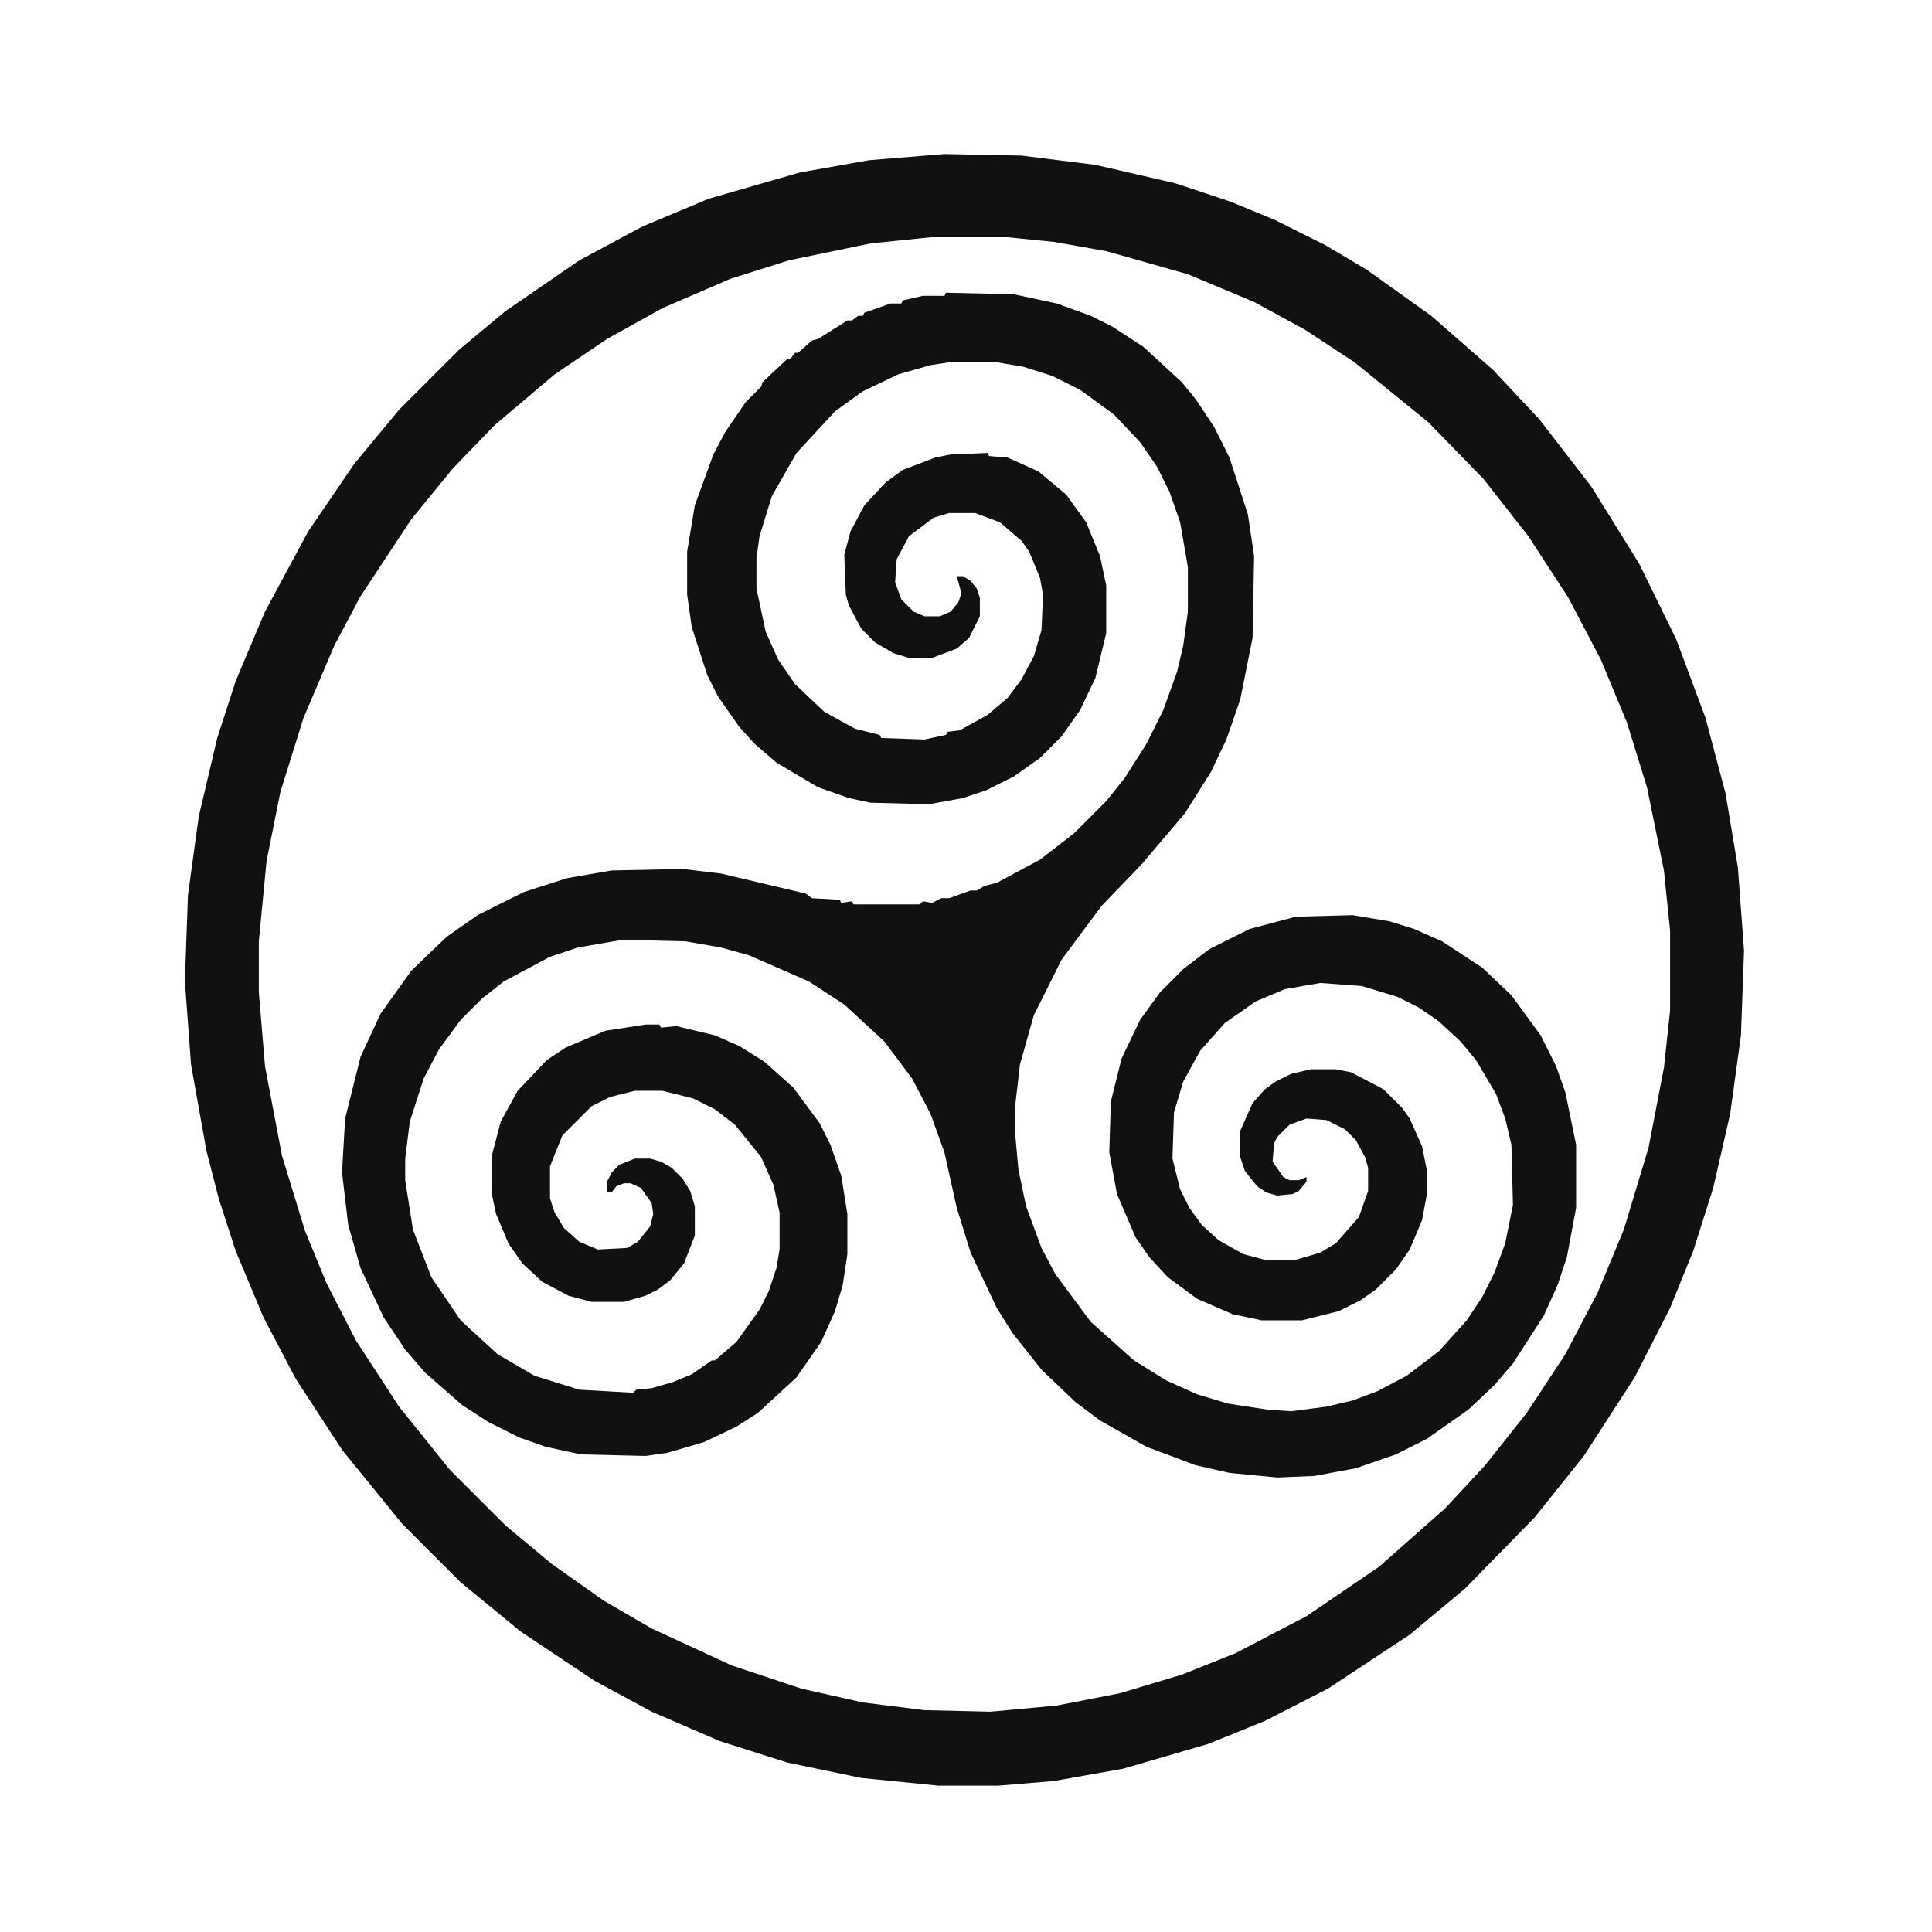
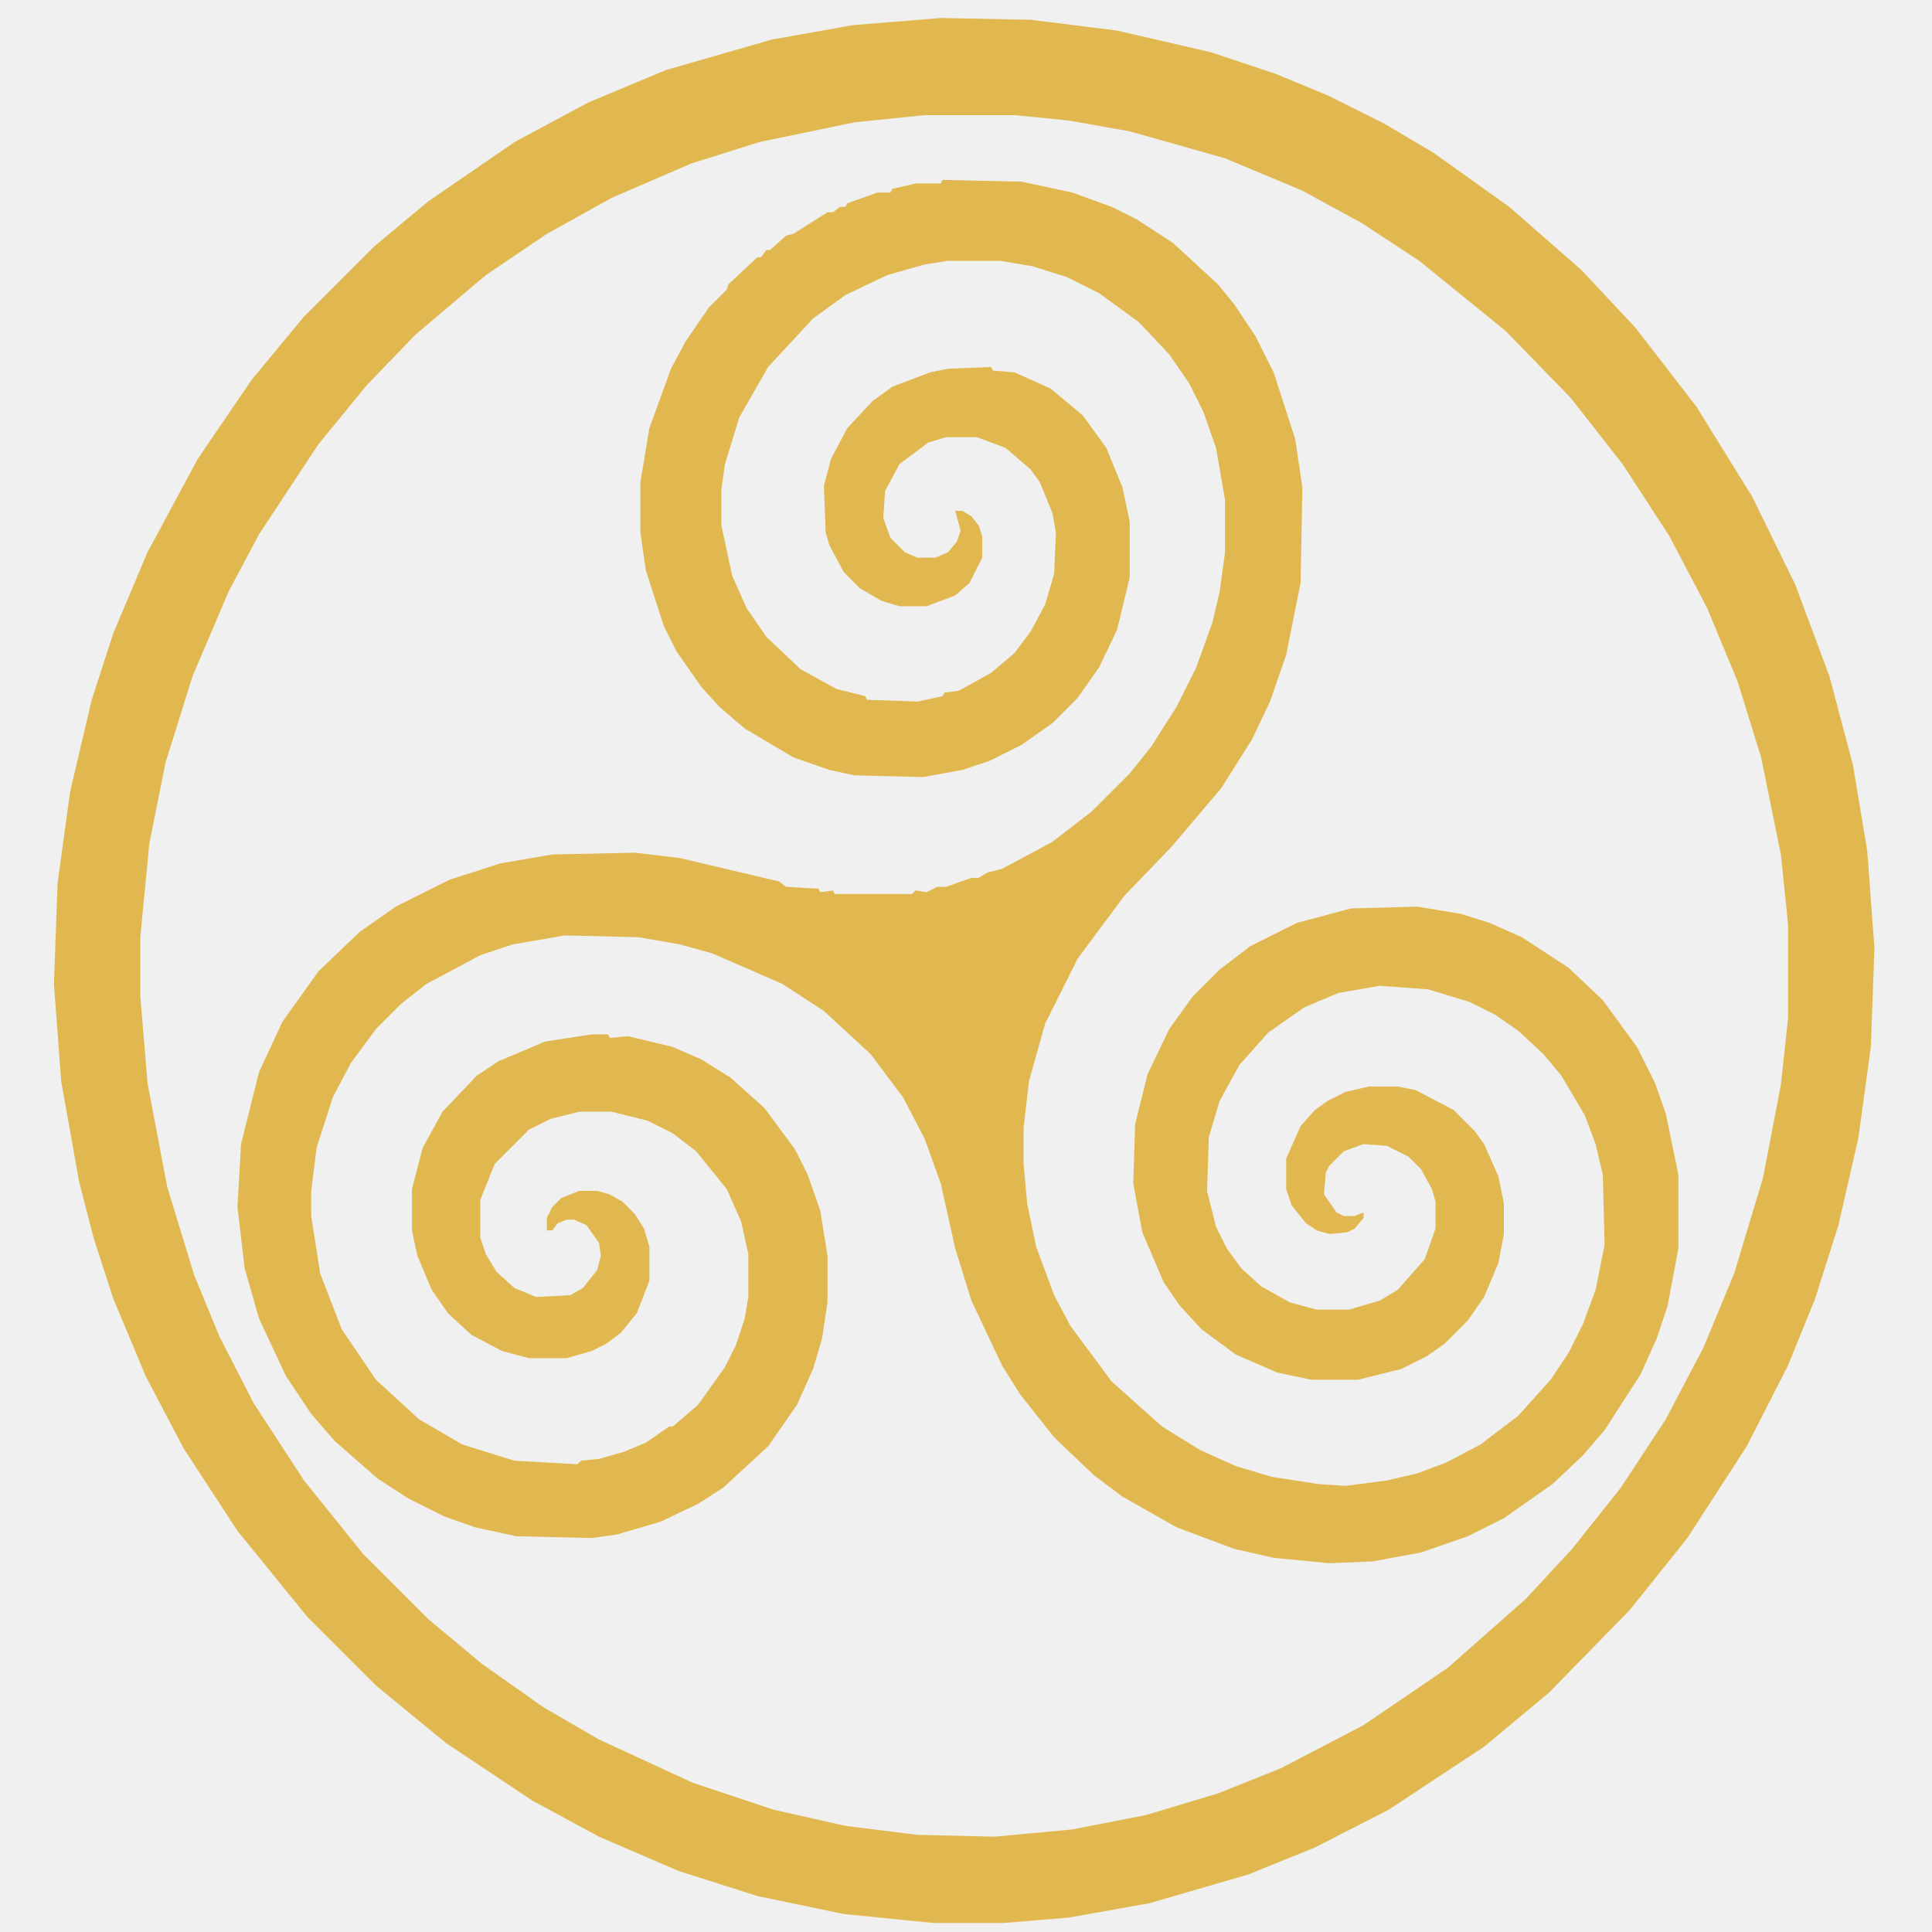
- <svg xmlns="http://www.w3.org/2000/svg" width="64" height="64" viewBox="0 0 1254 1254" role="img" aria-labelledby="title desc">
-   <rect width="1254" height="1254" fill="#ffffff" />
-   <path d="M550 208 L531 220 L527 221 L518 229 L516 229 L513 233 L511 233 L495 248 L494 251 L484 261 L471 280 L463 295 L451 328 L446 358 L446 386 L449 407 L459 438 L466 452 L480 472 L490 483 L504 495 L531 511 L551 518 L565 521 L603 522 L625 518 L640 513 L658 504 L675 492 L689 478 L701 461 L711 440 L718 411 L718 380 L714 361 L705 339 L692 321 L674 306 L654 297 L642 296 L641 294 L617 295 L607 297 L586 305 L575 313 L561 328 L552 345 L548 360 L549 386 L551 393 L559 408 L568 417 L580 424 L590 427 L605 427 L621 421 L629 414 L636 400 L636 388 L634 382 L630 377 L625 374 L621 374 L624 385 L622 391 L617 397 L610 400 L600 400 L593 397 L585 389 L581 378 L582 363 L590 348 L606 336 L616 333 L633 333 L649 339 L663 351 L668 358 L675 375 L677 386 L676 409 L671 426 L663 441 L654 453 L641 464 L623 474 L615 475 L614 477 L600 480 L572 479 L571 477 L555 473 L535 462 L516 444 L505 428 L497 410 L491 382 L491 362 L493 348 L501 322 L517 294 L542 267 L560 254 L583 243 L604 237 L617 235 L646 235 L664 238 L683 244 L701 253 L723 269 L740 287 L751 303 L759 319 L766 339 L771 368 L771 397 L768 419 L764 436 L755 461 L744 483 L730 505 L718 520 L697 541 L675 558 L647 573 L639 575 L634 578 L630 578 L616 583 L611 583 L605 586 L599 585 L597 587 L554 587 L553 585 L546 586 L545 584 L527 583 L523 580 L468 567 L443 564 L397 565 L368 570 L340 579 L310 594 L290 608 L267 630 L247 658 L234 686 L224 726 L222 761 L226 795 L234 823 L249 855 L263 876 L276 891 L300 912 L317 923 L337 933 L354 939 L377 944 L419 945 L433 943 L457 936 L478 926 L492 917 L517 894 L533 871 L542 851 L547 834 L550 814 L550 788 L546 763 L539 743 L532 729 L515 706 L496 689 L480 679 L464 672 L439 666 L429 667 L428 665 L419 665 L393 669 L367 680 L355 688 L336 708 L325 728 L319 751 L319 774 L322 788 L330 807 L339 820 L352 832 L369 841 L384 845 L405 845 L419 841 L427 837 L435 831 L444 820 L451 802 L451 783 L448 773 L443 765 L436 758 L429 754 L422 752 L412 752 L402 756 L397 761 L394 767 L394 774 L397 774 L400 770 L405 768 L409 768 L416 771 L423 781 L424 788 L422 796 L414 806 L407 810 L388 811 L376 806 L366 797 L360 787 L357 778 L357 757 L365 737 L384 718 L396 712 L412 708 L430 708 L450 713 L464 720 L477 730 L494 751 L502 769 L506 787 L506 811 L504 823 L499 838 L493 850 L478 871 L464 883 L462 883 L449 892 L437 897 L423 901 L413 902 L411 904 L376 902 L347 893 L323 879 L299 857 L280 829 L268 798 L263 766 L263 752 L266 728 L275 700 L285 681 L299 662 L313 648 L327 637 L357 621 L375 615 L404 610 L445 611 L468 615 L486 620 L525 637 L548 652 L574 676 L592 700 L604 723 L613 748 L621 784 L630 813 L647 849 L657 865 L676 889 L698 910 L714 922 L744 939 L776 951 L798 956 L829 959 L853 958 L880 953 L906 944 L926 934 L953 915 L970 899 L982 885 L1002 854 L1011 834 L1017 816 L1023 784 L1023 743 L1016 709 L1010 692 L1000 672 L981 646 L962 628 L936 611 L918 603 L902 598 L878 594 L841 595 L811 603 L785 616 L768 629 L753 644 L740 662 L728 687 L721 715 L720 748 L725 775 L737 803 L746 816 L758 829 L777 843 L800 853 L819 857 L845 857 L869 851 L883 844 L893 837 L906 824 L915 811 L923 792 L926 776 L926 759 L923 744 L915 726 L910 719 L898 707 L877 696 L867 694 L851 694 L838 697 L828 702 L821 707 L813 716 L805 734 L805 751 L808 760 L816 770 L822 774 L829 776 L839 775 L843 773 L848 767 L848 764 L843 766 L837 766 L833 764 L826 754 L827 742 L829 738 L837 730 L848 726 L861 727 L873 733 L880 740 L886 751 L888 758 L888 773 L882 790 L867 807 L857 813 L840 818 L822 818 L807 814 L791 805 L780 795 L772 784 L766 772 L761 752 L762 722 L768 702 L779 682 L795 664 L815 650 L834 642 L857 638 L884 640 L907 647 L921 654 L934 663 L948 676 L958 688 L971 710 L977 726 L981 743 L982 782 L977 807 L970 826 L962 842 L952 857 L934 877 L913 893 L894 903 L878 909 L861 913 L838 916 L823 915 L797 911 L777 905 L757 896 L736 883 L708 858 L685 827 L676 810 L666 783 L661 759 L659 737 L659 717 L662 691 L671 659 L689 623 L715 588 L741 561 L769 528 L786 501 L796 480 L805 454 L813 414 L814 361 L810 334 L798 297 L788 277 L776 259 L767 248 L742 225 L722 212 L708 205 L686 197 L658 191 L614 190 L613 192 L599 192 L586 195 L585 197 L578 197 L561 203 L560 205 L557 205 L553 208 Z M613 100 L564 104 L519 112 L460 129 L417 147 L376 169 L328 202 L298 227 L259 266 L230 301 L200 345 L172 397 L153 442 L141 479 L129 530 L122 581 L120 637 L124 691 L134 747 L142 778 L153 812 L171 855 L192 895 L222 941 L261 989 L299 1027 L338 1059 L386 1091 L423 1111 L467 1130 L511 1144 L559 1154 L609 1159 L648 1159 L684 1156 L729 1148 L784 1132 L821 1117 L862 1096 L915 1061 L951 1031 L996 985 L1028 945 L1061 894 L1084 849 L1099 812 L1112 771 L1123 723 L1130 672 L1132 617 L1128 563 L1120 515 L1107 466 L1088 415 L1064 366 L1033 316 L999 272 L969 240 L929 205 L887 175 L860 159 L828 143 L799 131 L763 119 L711 107 L663 101 Z M604 154 L654 154 L684 157 L718 163 L771 178 L814 196 L847 214 L879 235 L927 274 L963 311 L992 348 L1018 388 L1039 428 L1056 469 L1069 511 L1080 565 L1084 604 L1084 656 L1080 693 L1070 745 L1054 798 L1037 839 L1016 879 L991 917 L964 951 L938 979 L895 1017 L848 1049 L802 1073 L767 1087 L727 1099 L686 1107 L643 1111 L600 1110 L560 1105 L520 1096 L475 1081 L423 1057 L392 1039 L358 1015 L328 990 L292 954 L259 913 L231 870 L212 833 L198 799 L183 750 L172 692 L168 644 L168 611 L173 559 L182 514 L197 466 L217 419 L234 387 L267 337 L294 304 L321 276 L360 243 L394 220 L430 200 L474 181 L512 169 L565 158 Z" fill="#111111" fill-rule="evenodd" />
+ <svg xmlns="http://www.w3.org/2000/svg" width="64" height="64" viewBox="90 90 1074 1074" role="img" aria-labelledby="title desc">
+   <path d="M550 208 L531 220 L527 221 L518 229 L516 229 L513 233 L511 233 L495 248 L494 251 L484 261 L471 280 L463 295 L451 328 L446 358 L446 386 L449 407 L459 438 L466 452 L480 472 L490 483 L504 495 L531 511 L551 518 L565 521 L603 522 L625 518 L640 513 L658 504 L675 492 L689 478 L701 461 L711 440 L718 411 L718 380 L714 361 L705 339 L692 321 L674 306 L654 297 L642 296 L641 294 L617 295 L607 297 L586 305 L575 313 L561 328 L552 345 L548 360 L549 386 L551 393 L559 408 L568 417 L580 424 L590 427 L605 427 L621 421 L629 414 L636 400 L636 388 L634 382 L630 377 L625 374 L621 374 L624 385 L622 391 L617 397 L610 400 L600 400 L593 397 L585 389 L581 378 L582 363 L590 348 L606 336 L616 333 L633 333 L649 339 L663 351 L668 358 L675 375 L677 386 L676 409 L671 426 L663 441 L654 453 L641 464 L623 474 L615 475 L614 477 L600 480 L572 479 L571 477 L555 473 L535 462 L516 444 L505 428 L497 410 L491 382 L491 362 L493 348 L501 322 L517 294 L542 267 L560 254 L583 243 L604 237 L617 235 L646 235 L664 238 L683 244 L701 253 L723 269 L740 287 L751 303 L759 319 L766 339 L771 368 L771 397 L768 419 L764 436 L755 461 L744 483 L730 505 L718 520 L697 541 L675 558 L647 573 L639 575 L634 578 L630 578 L616 583 L611 583 L605 586 L599 585 L597 587 L554 587 L553 585 L546 586 L545 584 L527 583 L523 580 L468 567 L443 564 L397 565 L368 570 L340 579 L310 594 L290 608 L267 630 L247 658 L234 686 L224 726 L222 761 L226 795 L234 823 L249 855 L263 876 L276 891 L300 912 L317 923 L337 933 L354 939 L377 944 L419 945 L433 943 L457 936 L478 926 L492 917 L517 894 L533 871 L542 851 L547 834 L550 814 L550 788 L546 763 L539 743 L532 729 L515 706 L496 689 L480 679 L464 672 L439 666 L429 667 L428 665 L419 665 L393 669 L367 680 L355 688 L336 708 L325 728 L319 751 L319 774 L322 788 L330 807 L339 820 L352 832 L369 841 L384 845 L405 845 L419 841 L427 837 L435 831 L444 820 L451 802 L451 783 L448 773 L443 765 L436 758 L429 754 L422 752 L412 752 L402 756 L397 761 L394 767 L394 774 L397 774 L400 770 L405 768 L409 768 L416 771 L423 781 L424 788 L422 796 L414 806 L407 810 L388 811 L376 806 L366 797 L360 787 L357 778 L357 757 L365 737 L384 718 L396 712 L412 708 L430 708 L450 713 L464 720 L477 730 L494 751 L502 769 L506 787 L506 811 L504 823 L499 838 L493 850 L478 871 L464 883 L462 883 L449 892 L437 897 L423 901 L413 902 L411 904 L376 902 L347 893 L323 879 L299 857 L280 829 L268 798 L263 766 L263 752 L266 728 L275 700 L285 681 L299 662 L313 648 L327 637 L357 621 L375 615 L404 610 L445 611 L468 615 L486 620 L525 637 L548 652 L574 676 L592 700 L604 723 L613 748 L621 784 L630 813 L647 849 L657 865 L676 889 L698 910 L714 922 L744 939 L776 951 L798 956 L829 959 L853 958 L880 953 L906 944 L926 934 L953 915 L970 899 L982 885 L1002 854 L1011 834 L1017 816 L1023 784 L1023 743 L1016 709 L1010 692 L1000 672 L981 646 L962 628 L936 611 L918 603 L902 598 L878 594 L841 595 L811 603 L785 616 L768 629 L753 644 L740 662 L728 687 L721 715 L720 748 L725 775 L737 803 L746 816 L758 829 L777 843 L800 853 L819 857 L845 857 L869 851 L883 844 L893 837 L906 824 L915 811 L923 792 L926 776 L926 759 L923 744 L915 726 L910 719 L898 707 L877 696 L867 694 L851 694 L838 697 L828 702 L821 707 L813 716 L805 734 L805 751 L808 760 L816 770 L822 774 L829 776 L839 775 L843 773 L848 767 L848 764 L843 766 L837 766 L833 764 L826 754 L827 742 L829 738 L837 730 L848 726 L861 727 L873 733 L880 740 L886 751 L888 758 L888 773 L882 790 L867 807 L857 813 L840 818 L822 818 L807 814 L791 805 L780 795 L772 784 L766 772 L761 752 L762 722 L768 702 L779 682 L795 664 L815 650 L834 642 L857 638 L884 640 L907 647 L921 654 L934 663 L948 676 L958 688 L971 710 L977 726 L981 743 L982 782 L977 807 L970 826 L962 842 L952 857 L934 877 L913 893 L894 903 L878 909 L861 913 L838 916 L823 915 L797 911 L777 905 L757 896 L736 883 L708 858 L685 827 L676 810 L666 783 L661 759 L659 737 L659 717 L662 691 L671 659 L689 623 L715 588 L741 561 L769 528 L786 501 L796 480 L805 454 L813 414 L814 361 L810 334 L798 297 L788 277 L776 259 L767 248 L742 225 L722 212 L708 205 L686 197 L658 191 L614 190 L613 192 L599 192 L586 195 L585 197 L578 197 L561 203 L560 205 L557 205 L553 208 Z M613 100 L564 104 L519 112 L460 129 L417 147 L376 169 L328 202 L298 227 L259 266 L230 301 L200 345 L172 397 L153 442 L141 479 L129 530 L122 581 L120 637 L124 691 L134 747 L142 778 L153 812 L171 855 L192 895 L222 941 L261 989 L299 1027 L338 1059 L386 1091 L423 1111 L467 1130 L511 1144 L559 1154 L609 1159 L648 1159 L684 1156 L729 1148 L784 1132 L821 1117 L862 1096 L915 1061 L951 1031 L996 985 L1028 945 L1061 894 L1084 849 L1099 812 L1112 771 L1123 723 L1130 672 L1132 617 L1128 563 L1120 515 L1107 466 L1088 415 L1064 366 L1033 316 L999 272 L969 240 L929 205 L887 175 L860 159 L828 143 L799 131 L763 119 L711 107 L663 101 Z M604 154 L654 154 L684 157 L718 163 L771 178 L814 196 L847 214 L879 235 L927 274 L963 311 L992 348 L1018 388 L1039 428 L1056 469 L1069 511 L1080 565 L1084 604 L1084 656 L1080 693 L1070 745 L1054 798 L1037 839 L1016 879 L991 917 L964 951 L938 979 L895 1017 L848 1049 L802 1073 L767 1087 L727 1099 L686 1107 L643 1111 L600 1110 L560 1105 L520 1096 L475 1081 L423 1057 L392 1039 L358 1015 L328 990 L292 954 L259 913 L231 870 L212 833 L198 799 L183 750 L172 692 L168 644 L168 611 L173 559 L182 514 L197 466 L217 419 L234 387 L267 337 L294 304 L321 276 L360 243 L394 220 L430 200 L474 181 L512 169 L565 158 Z" fill="#e0b84f" fill-rule="evenodd" />
</svg>
